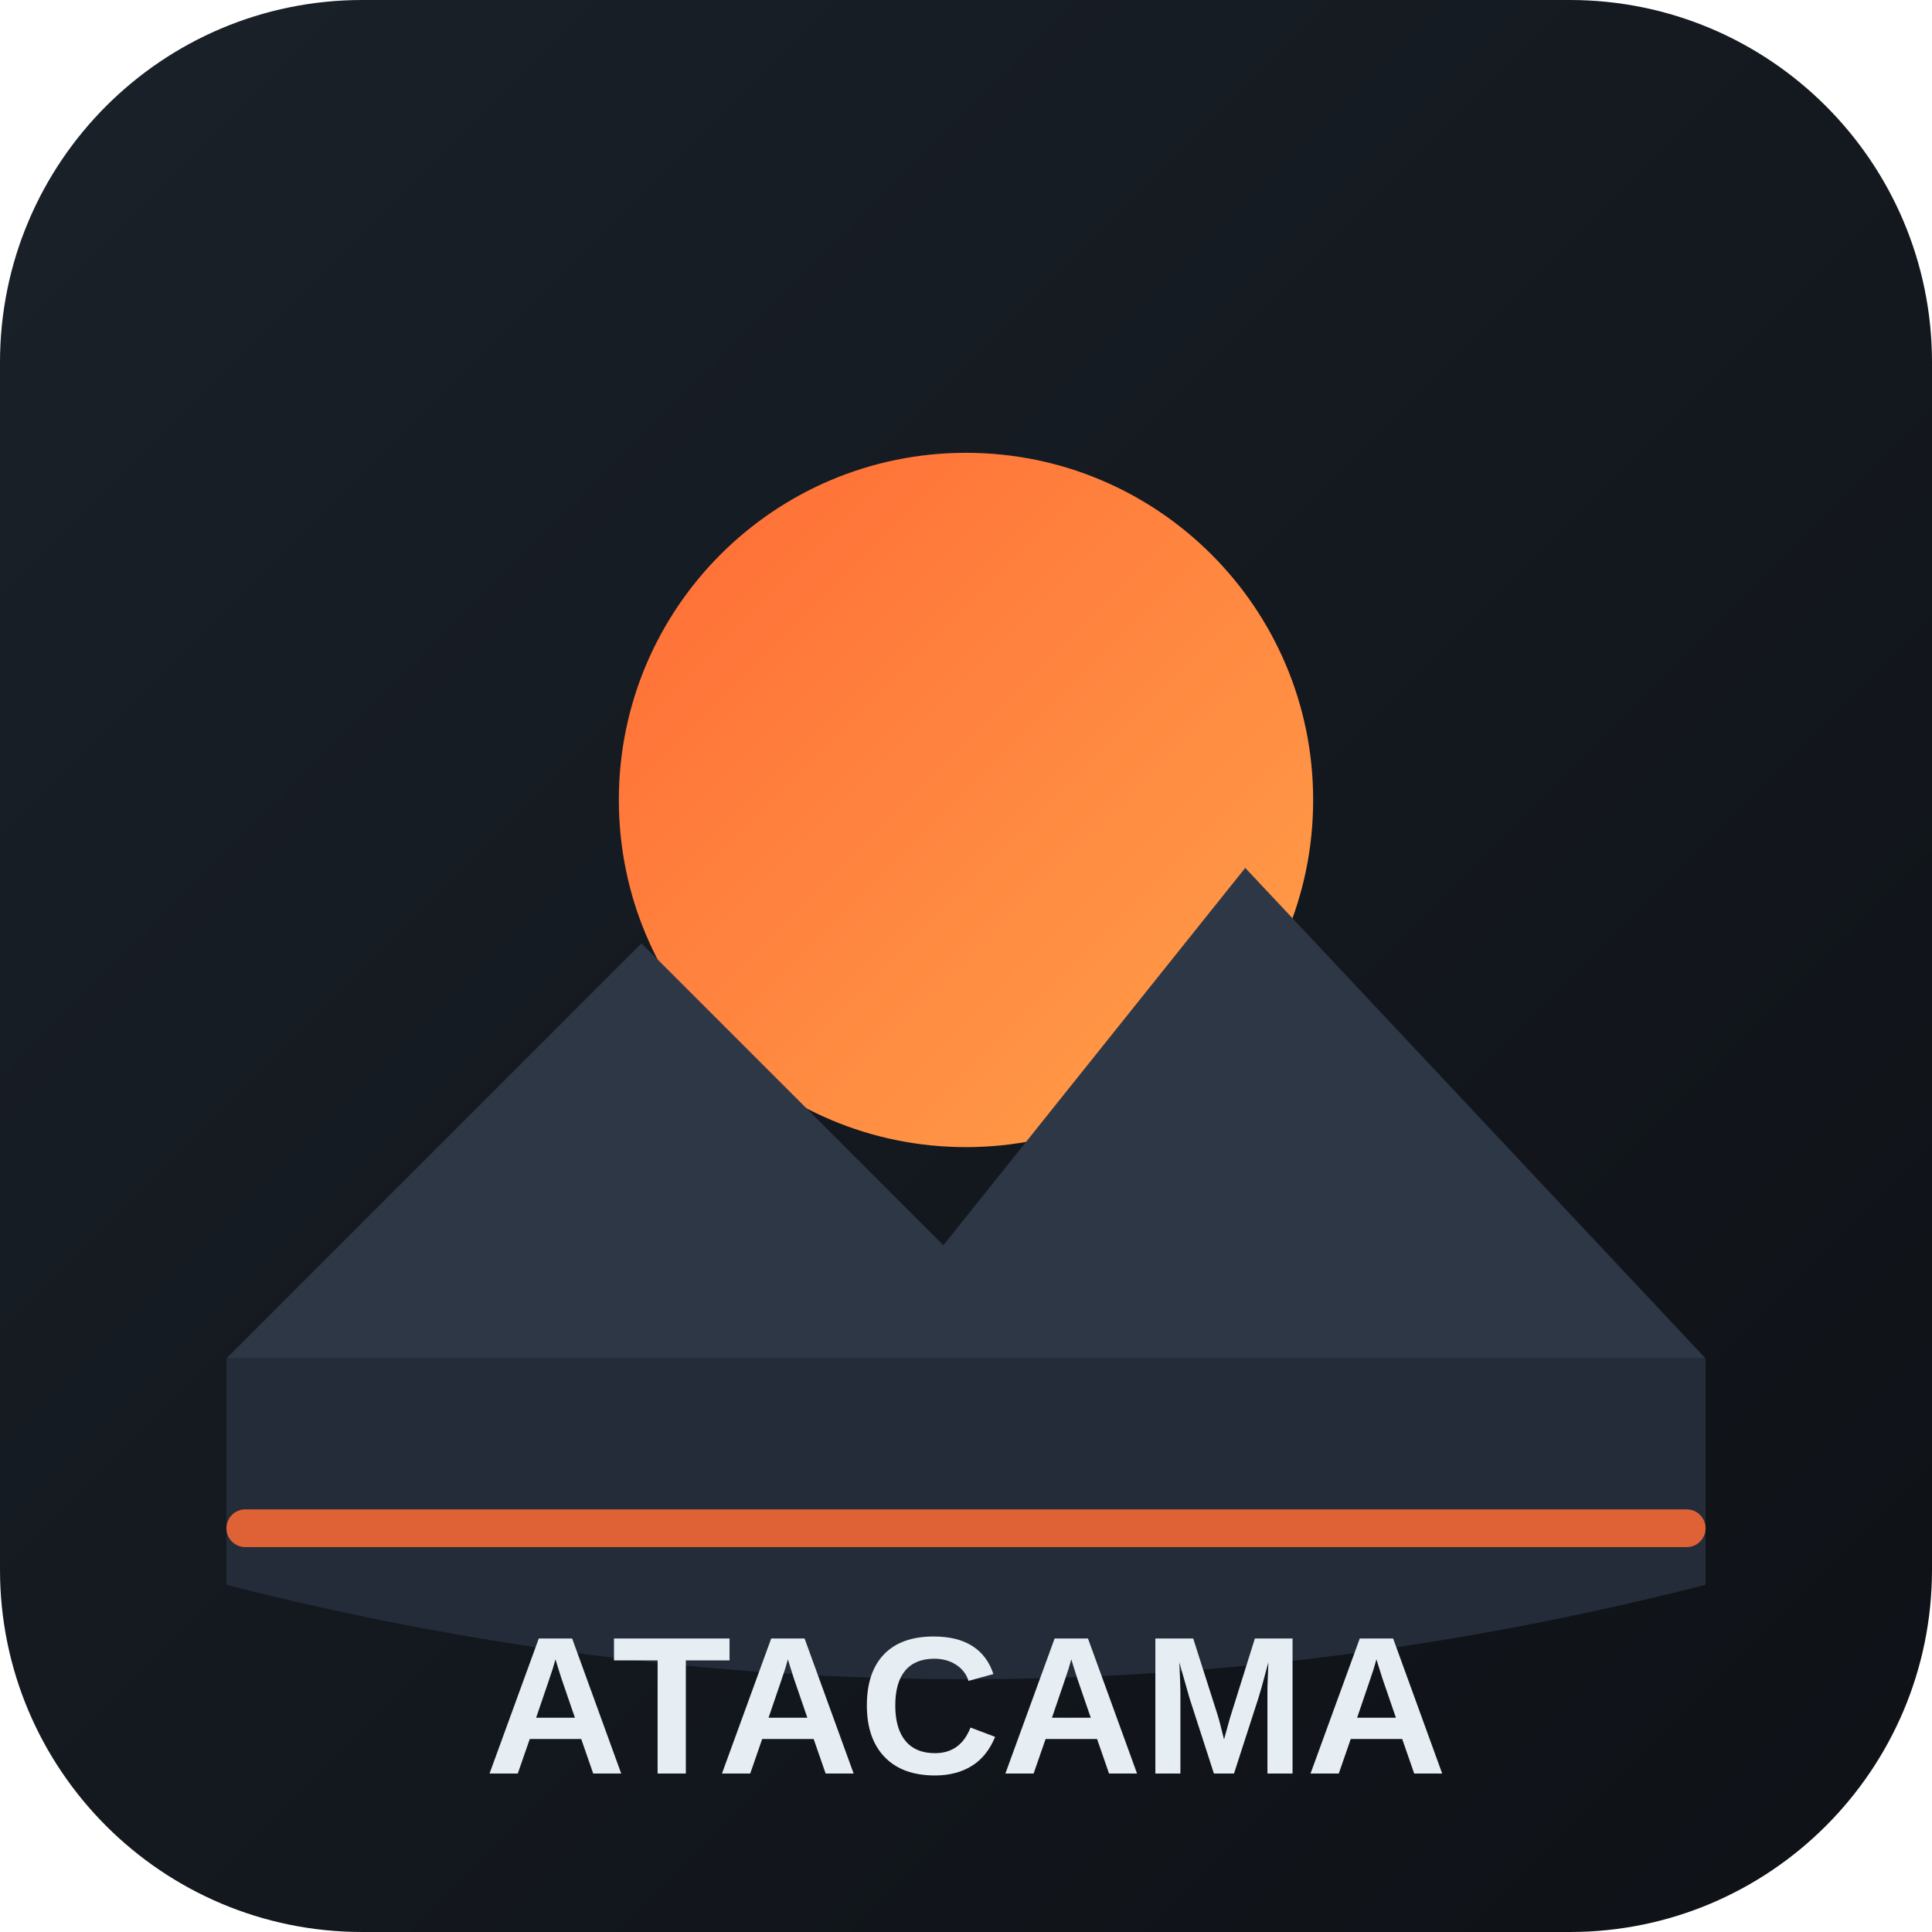
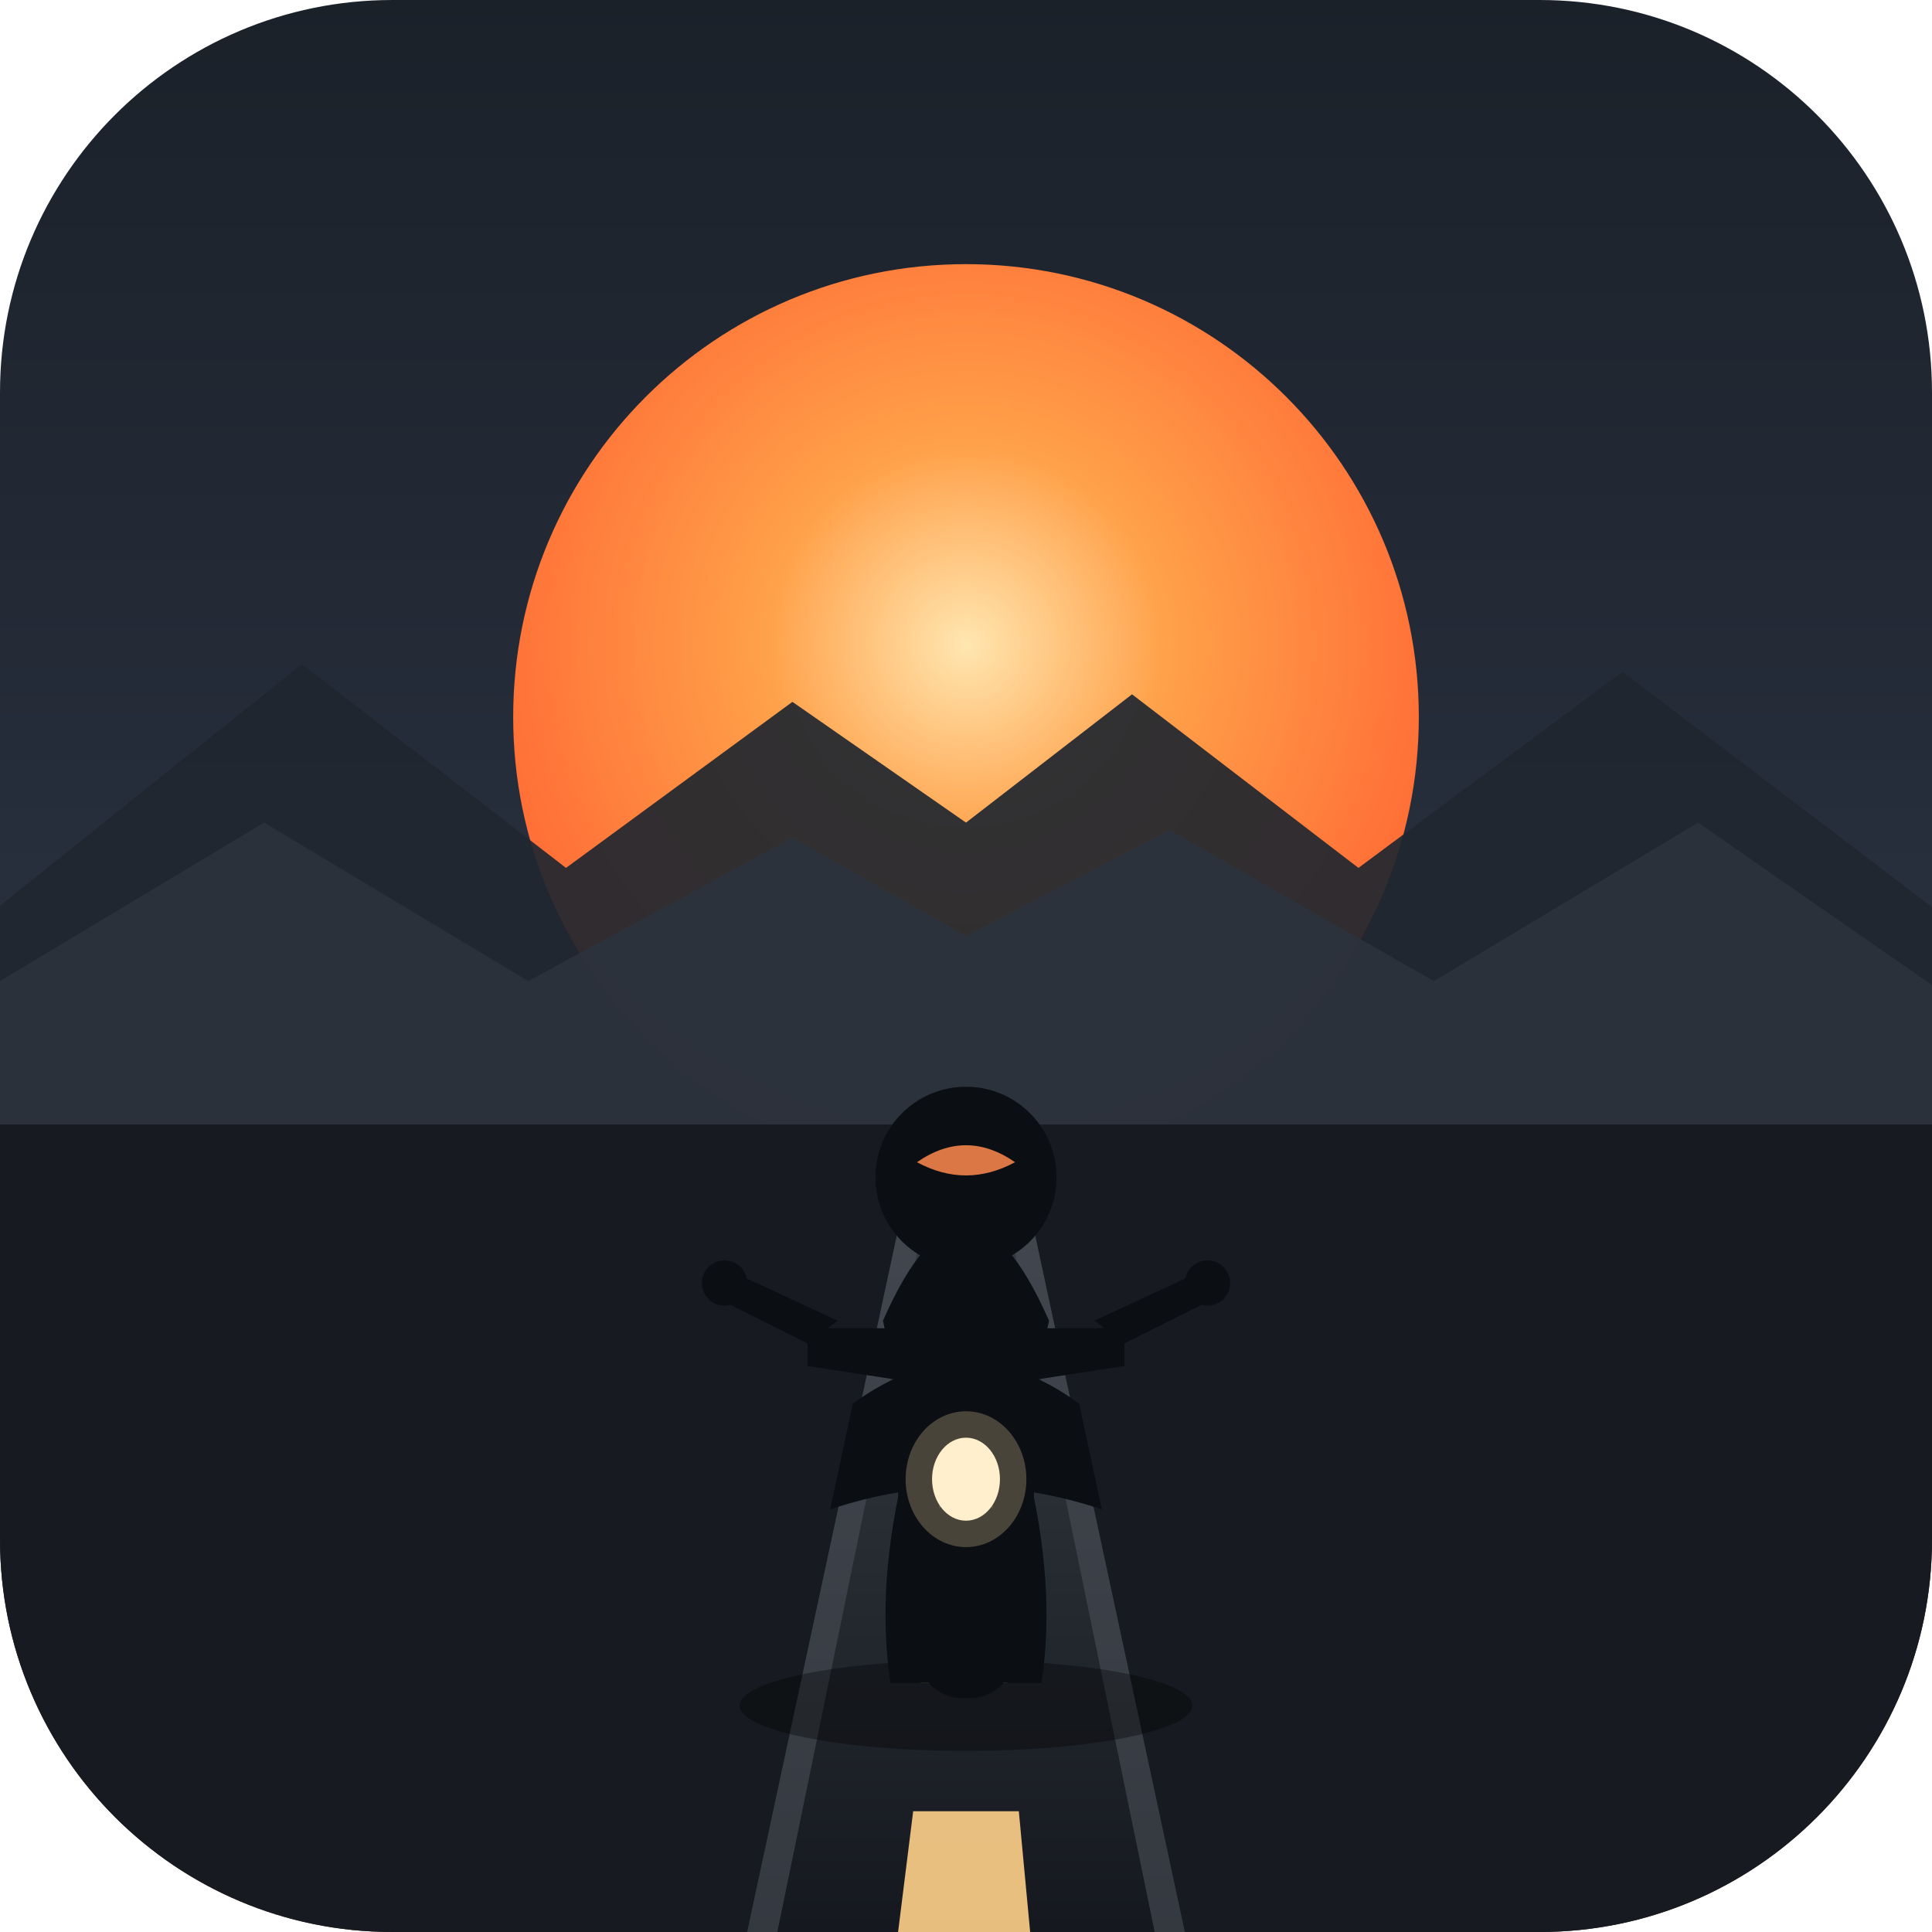
<svg xmlns="http://www.w3.org/2000/svg" viewBox="0 0 512 512">
  <defs>
-     <linearGradient id="bg" x1="0" y1="0" x2="1" y2="1">
+     <linearGradient id="ceu" x1="0" y1="0" x2="0" y2="1">
      <stop offset="0" stop-color="#1a2129" />
-       <stop offset="1" stop-color="#0e1116" />
+       <stop offset="0.55" stop-color="#2a3140" />
+       <stop offset="1" stop-color="#3a2518" />
    </linearGradient>
-     <linearGradient id="sun" x1="0" y1="0" x2="1" y2="1">
-       <stop offset="0" stop-color="#ff6b35" />
-       <stop offset="1" stop-color="#ffa14a" />
+     <radialGradient id="sol" cx="50%" cy="42%" r="55%">
+       <stop offset="0" stop-color="#ffe6b0" />
+       <stop offset="0.4" stop-color="#ffa14a" />
+       <stop offset="1" stop-color="#ff6b35" />
+     </radialGradient>
+     <linearGradient id="estrada" x1="0" y1="0" x2="0" y2="1">
+       <stop offset="0" stop-color="#3a3f47" />
+       <stop offset="1" stop-color="#15191f" />
    </linearGradient>
+     <clipPath id="quad">
+       <rect width="512" height="512" rx="104" />
+     </clipPath>
  </defs>
-   <rect width="512" height="512" rx="96" fill="url(#bg)" />
-   <circle cx="256" cy="212" r="92" fill="url(#sun)" />
-   <path d="M60 360 L170 250 L250 330 L330 230 L452 360 Z" fill="#2d3745" />
-   <path d="M60 360 L452 360 L452 420 Q256 470 60 420 Z" fill="#232c38" />
-   <rect x="60" y="400" width="392" height="10" rx="5" fill="#ff6b35" opacity="0.85" />
-   <text x="256" y="470" font-family="Arial, sans-serif" font-size="52" font-weight="800" fill="#e6edf3" text-anchor="middle">ATACAMA</text>
+   <rect width="512" height="512" rx="104" fill="url(#ceu)" />
+   <g clip-path="url(#quad)">
+     <circle cx="256" cy="190" r="120" fill="url(#sol)" />
+     <path d="M-10 248 L80 176 L150 230 L210 186 L256 218 L300 184 L360 230 L430 178 L522 248 L522 300 L-10 300 Z" fill="#20262f" opacity="0.92" />
+     <path d="M-10 266 L70 218 L140 260 L210 222 L256 248 L310 220 L380 260 L450 218 L522 268 L522 320 L-10 320 Z" fill="#2c333d" opacity="0.85" />
+     <rect x="0" y="298" width="512" height="214" fill="#171b21" />
+     <path d="M198 512 L244 298 L268 298 L314 512 Z" fill="url(#estrada)" />
+     <g fill="#ffd089" opacity="0.9">
+       <polygon points="253,316 259,316 259,336 252,336" />
+       <polygon points="251,356 261,356 262,382 249,382" />
+       <polygon points="247,410 265,410 267,446 244,446" />
+       <polygon points="242,480 270,480 273,512 238,512" />
+     </g>
+     <path d="M244 298 L198 512 L206 512 L250 298 Z" fill="#4a4f57" opacity="0.6" />
+     <path d="M268 298 L314 512 L306 512 L262 298 Z" fill="#4a4f57" opacity="0.6" />
+     <g fill="#0b0e12">
+       <ellipse cx="256" cy="452" rx="60" ry="12" fill="#000" opacity="0.35" />
+       <rect x="243" y="398" width="26" height="52" rx="12" />
+       <rect x="238" y="372" width="7" height="34" rx="3" />
+       <rect x="267" y="372" width="7" height="34" rx="3" />
+       <path d="M226 372 Q256 350 286 372 L292 400 Q256 388 220 400 Z" />
+       <path d="M214 356 L190 344 L194 337 L222 350 Z" />
+       <path d="M298 356 L322 344 L318 337 L290 350 Z" />
+       <circle cx="192" cy="340" r="6" />
+       <circle cx="320" cy="340" r="6" />
+       <path d="M236 352 Q256 330 276 352 L276 360 Q256 346 236 360 Z" opacity="0.85" />
+       <path d="M240 388 Q232 420 236 446 L246 446 Q246 416 250 392 Z" />
+       <path d="M272 388 Q280 420 276 446 L266 446 Q266 416 262 392 Z" />
+       <path d="M234 350 Q256 300 278 350 L272 378 Q256 368 240 378 Z" />
+       <path d="M236 352 L214 352 L214 362 L240 366 Z" />
+       <path d="M276 352 L298 352 L298 362 L272 366 Z" />
+       <circle cx="256" cy="312" r="24" />
+     </g>
+     <path d="M243 308 q13 -9 26 0 q-13 7 -26 0 Z" fill="#ff8a4c" opacity="0.85" />
+     <ellipse cx="256" cy="392" rx="9" ry="11" fill="#fff2d6" />
+     <ellipse cx="256" cy="392" rx="16" ry="18" fill="#ffe6b0" opacity="0.25" />
+   </g>
</svg>
